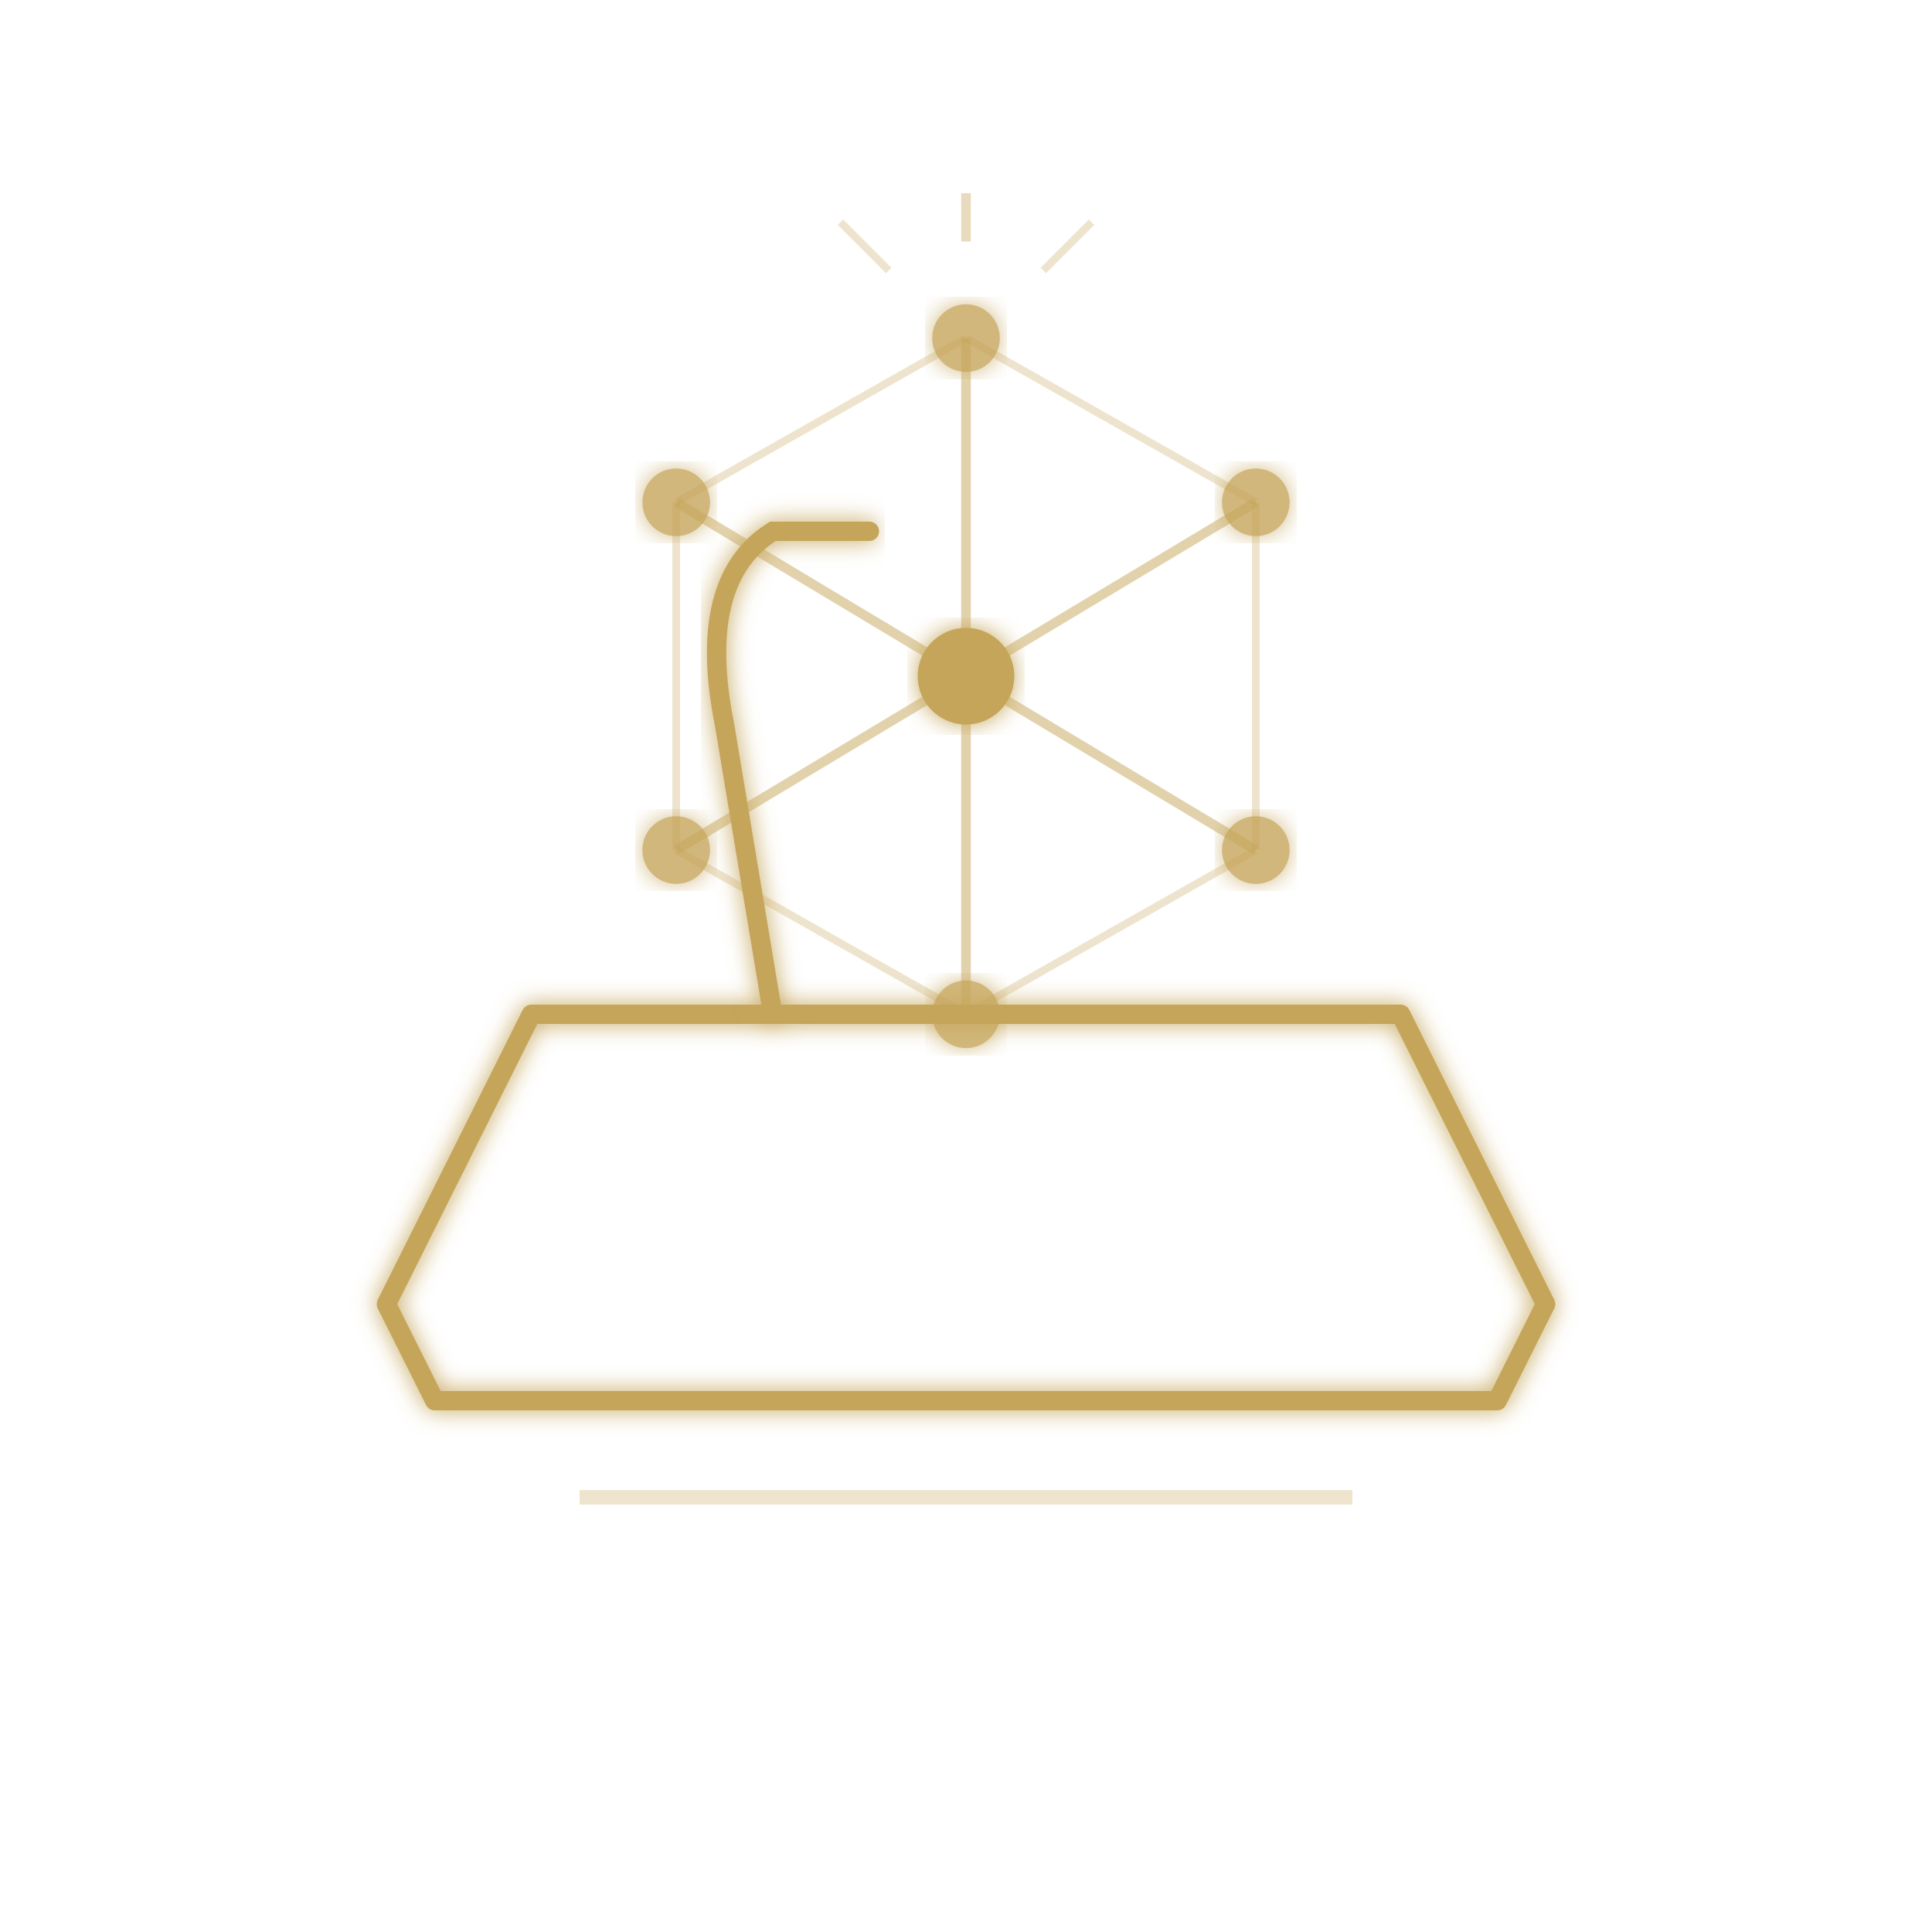
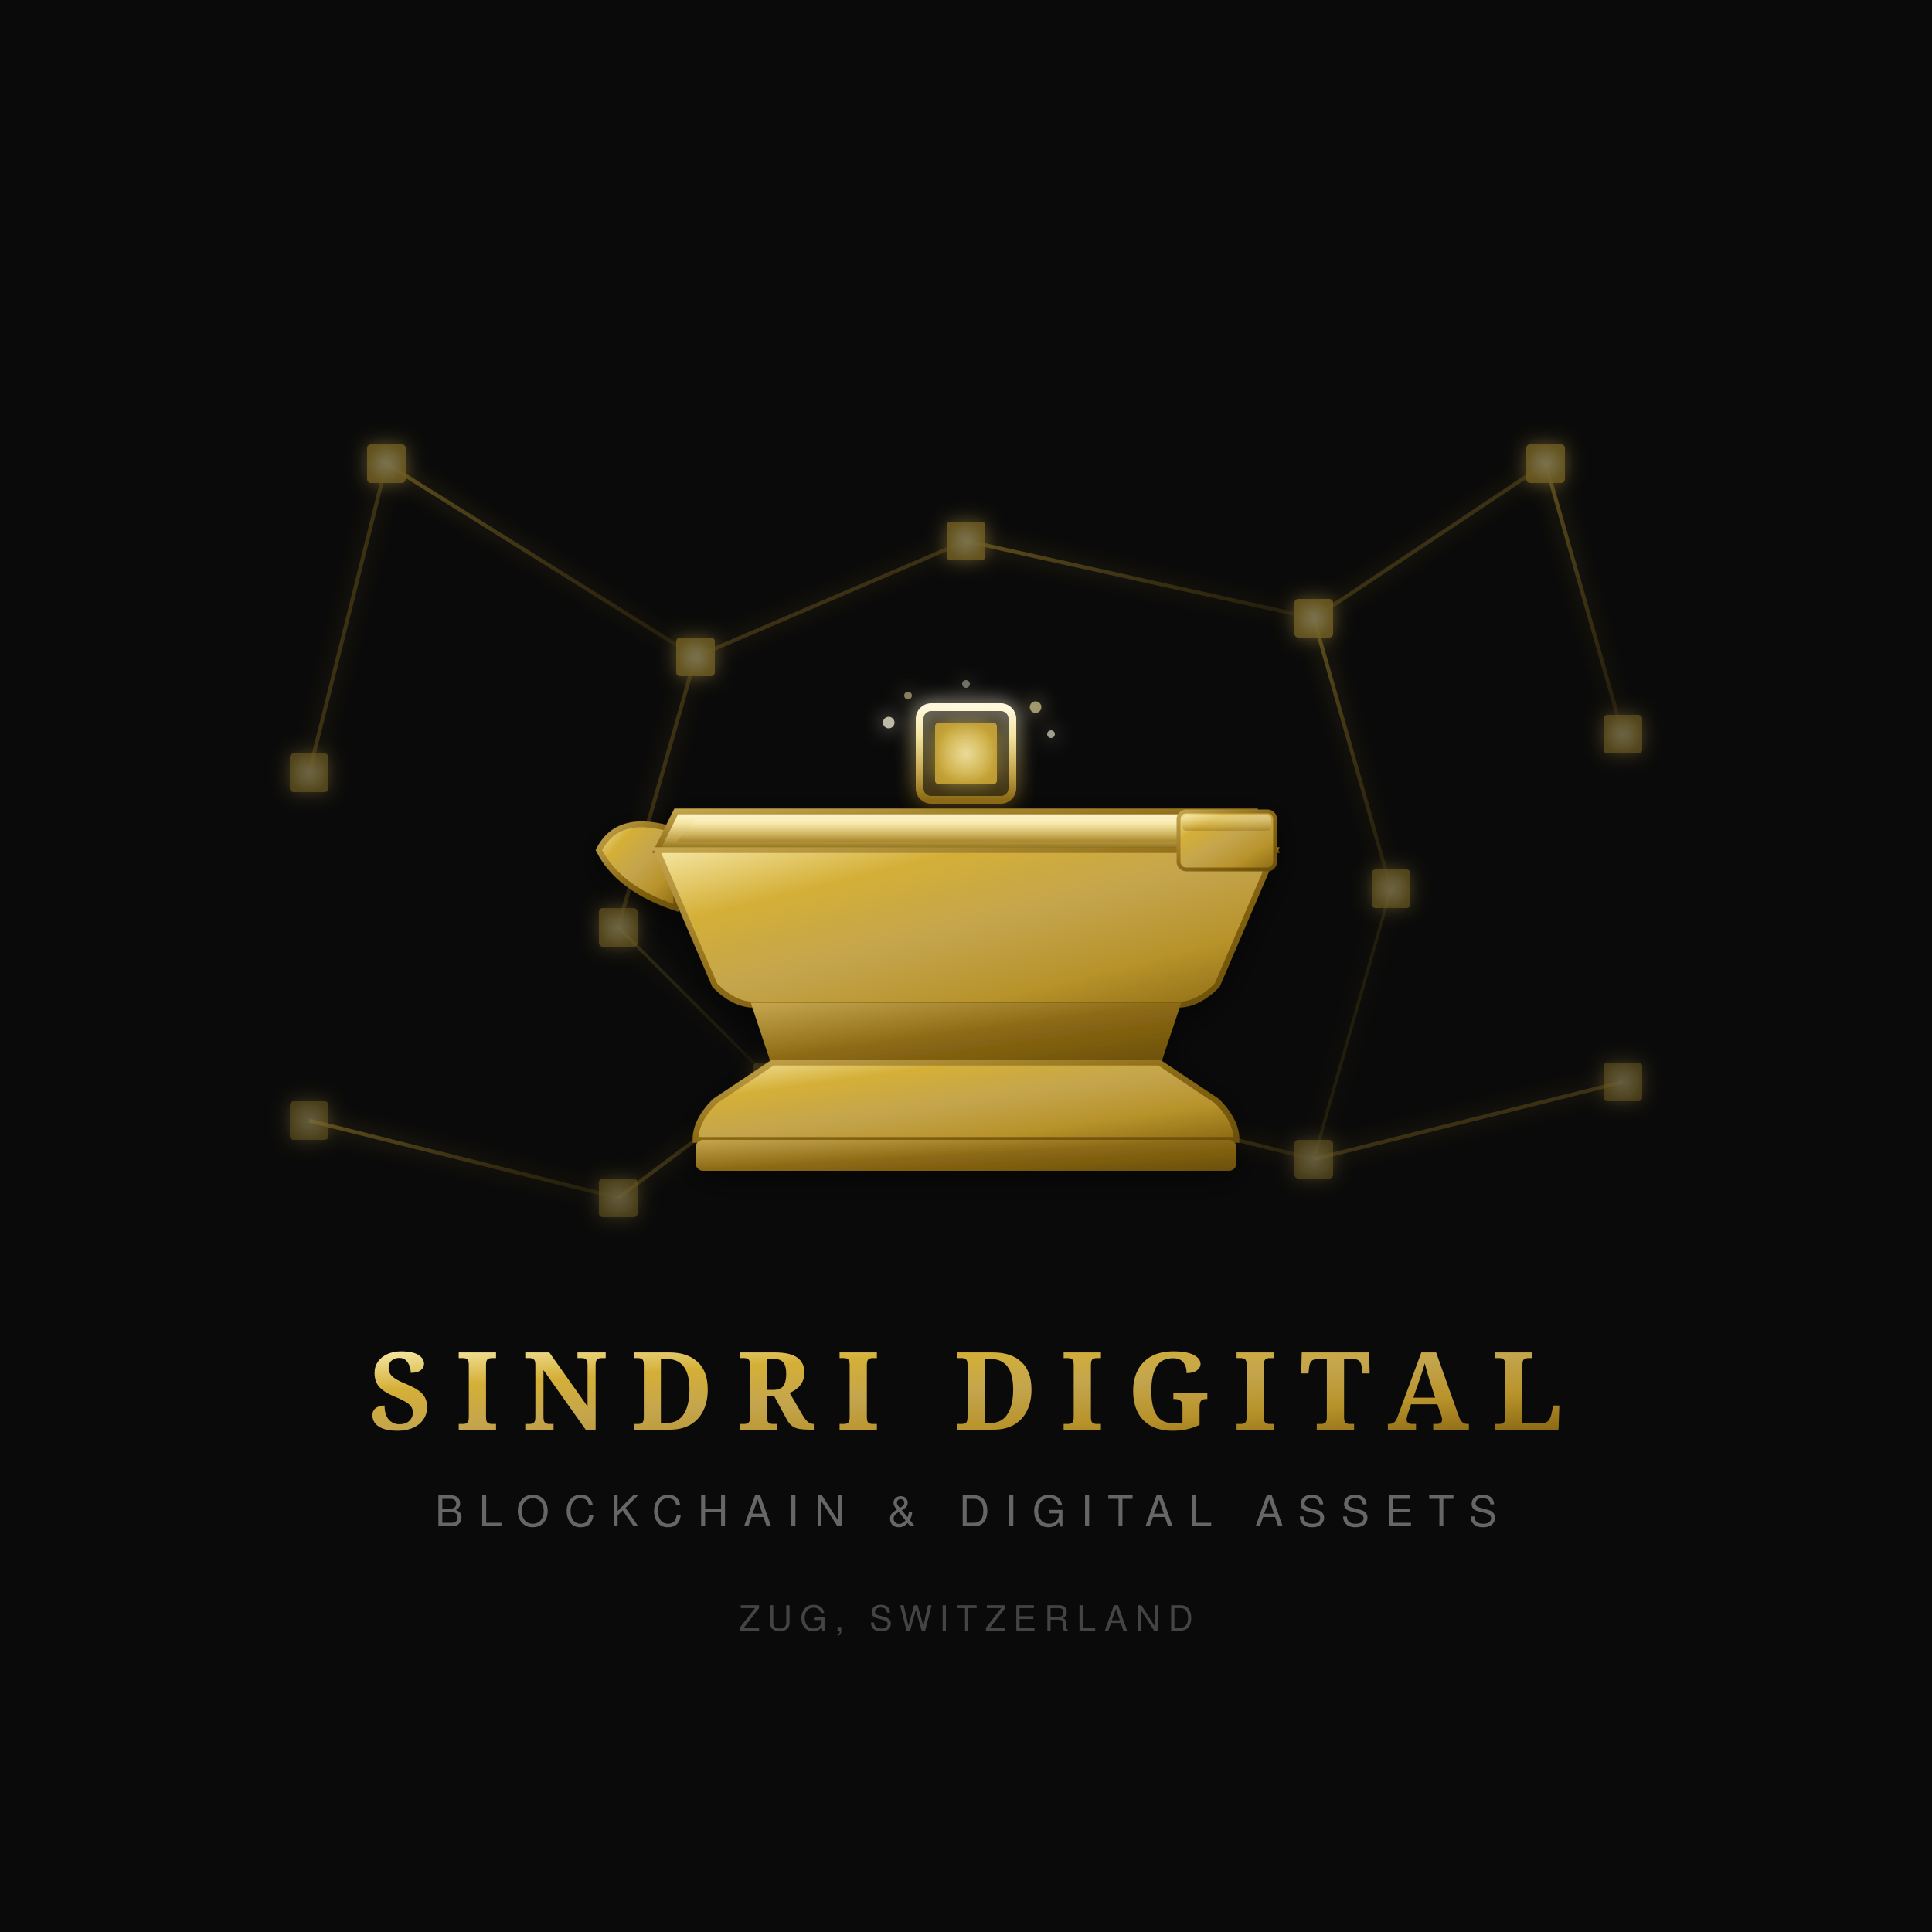
- <svg xmlns="http://www.w3.org/2000/svg" viewBox="0 0 200 200">
+ <svg xmlns="http://www.w3.org/2000/svg" viewBox="0 0 500 500" width="500" height="500">
  <defs>
-     <filter id="glow">
-       <feGaussianBlur stdDeviation="1.2" result="coloredBlur" />
+     <linearGradient id="goldMain2" x1="0%" y1="0%" x2="100%" y2="100%">
+       <stop offset="0%" style="stop-color:#F5E6A3" />
+       <stop offset="25%" style="stop-color:#D4AF37" />
+       <stop offset="50%" style="stop-color:#C4A54D" />
+       <stop offset="75%" style="stop-color:#B8932B" />
+       <stop offset="100%" style="stop-color:#8B6914" />
+     </linearGradient>
+     <linearGradient id="goldHL2" x1="0%" y1="0%" x2="0%" y2="100%">
+       <stop offset="0%" style="stop-color:#FFF8DC" />
+       <stop offset="30%" style="stop-color:#F5E6A3" />
+       <stop offset="70%" style="stop-color:#C4A54D" />
+       <stop offset="100%" style="stop-color:#8B6914" />
+     </linearGradient>
+     <linearGradient id="goldDk2" x1="0%" y1="0%" x2="100%" y2="100%">
+       <stop offset="0%" style="stop-color:#C4A54D" />
+       <stop offset="50%" style="stop-color:#8B6914" />
+       <stop offset="100%" style="stop-color:#6B4F0A" />
+     </linearGradient>
+     <linearGradient id="networkGold" x1="0%" y1="0%" x2="100%" y2="100%">
+       <stop offset="0%" style="stop-color:#D4AF37;stop-opacity:0.8" />
+       <stop offset="100%" style="stop-color:#8B6914;stop-opacity:0.3" />
+     </linearGradient>
+     <radialGradient id="nodeGlow" cx="50%" cy="50%" r="50%">
+       <stop offset="0%" style="stop-color:#F5E6A3" />
+       <stop offset="100%" style="stop-color:#D4AF37" />
+     </radialGradient>
+     <filter id="glow2">
+       <feGaussianBlur stdDeviation="2.5" result="coloredBlur" />
      <feMerge>
        <feMergeNode in="coloredBlur" />
        <feMergeNode in="SourceGraphic" />
      </feMerge>
    </filter>
+     <filter id="shadow2">
+       <feDropShadow dx="0" dy="2" stdDeviation="4" flood-color="#000000" flood-opacity="0.5" />
+     </filter>
  </defs>
-   <path d="M 40 135 L 55 105 L 145 105 L 160 135 L 155 145 L 45 145 Z" fill="none" stroke="#C5A55A" stroke-width="2" stroke-linejoin="round" filter="url(#glow)" />
-   <path d="M 80 105 L 75 75 Q 72 60, 80 55 L 90 55" fill="none" stroke="#C5A55A" stroke-width="2" stroke-linecap="round" filter="url(#glow)" />
-   <circle cx="100" cy="70" r="5" fill="#C5A55A" filter="url(#glow)" />
-   <circle cx="100" cy="35" r="3.5" fill="#C5A55A" opacity="0.8" filter="url(#glow)" />
-   <circle cx="130" cy="52" r="3.5" fill="#C5A55A" opacity="0.8" filter="url(#glow)" />
-   <circle cx="130" cy="88" r="3.5" fill="#C5A55A" opacity="0.8" filter="url(#glow)" />
-   <circle cx="100" cy="105" r="3.5" fill="#C5A55A" opacity="0.8" filter="url(#glow)" />
-   <circle cx="70" cy="88" r="3.5" fill="#C5A55A" opacity="0.8" filter="url(#glow)" />
-   <circle cx="70" cy="52" r="3.5" fill="#C5A55A" opacity="0.8" filter="url(#glow)" />
-   <line x1="100" y1="70" x2="100" y2="35" stroke="#C5A55A" stroke-width="1" opacity="0.5" />
-   <line x1="100" y1="70" x2="130" y2="52" stroke="#C5A55A" stroke-width="1" opacity="0.5" />
-   <line x1="100" y1="70" x2="130" y2="88" stroke="#C5A55A" stroke-width="1" opacity="0.5" />
-   <line x1="100" y1="70" x2="100" y2="105" stroke="#C5A55A" stroke-width="1" opacity="0.5" />
-   <line x1="100" y1="70" x2="70" y2="88" stroke="#C5A55A" stroke-width="1" opacity="0.5" />
-   <line x1="100" y1="70" x2="70" y2="52" stroke="#C5A55A" stroke-width="1" opacity="0.5" />
-   <line x1="100" y1="35" x2="130" y2="52" stroke="#C5A55A" stroke-width="0.8" opacity="0.3" />
-   <line x1="130" y1="52" x2="130" y2="88" stroke="#C5A55A" stroke-width="0.8" opacity="0.3" />
-   <line x1="130" y1="88" x2="100" y2="105" stroke="#C5A55A" stroke-width="0.8" opacity="0.3" />
-   <line x1="100" y1="105" x2="70" y2="88" stroke="#C5A55A" stroke-width="0.8" opacity="0.3" />
-   <line x1="70" y1="88" x2="70" y2="52" stroke="#C5A55A" stroke-width="0.8" opacity="0.3" />
-   <line x1="70" y1="52" x2="100" y2="35" stroke="#C5A55A" stroke-width="0.8" opacity="0.3" />
-   <line x1="100" y1="25" x2="100" y2="20" stroke="#C5A55A" stroke-width="1" opacity="0.4" />
-   <line x1="108" y1="28" x2="113" y2="23" stroke="#C5A55A" stroke-width="0.8" opacity="0.3" />
-   <line x1="92" y1="28" x2="87" y2="23" stroke="#C5A55A" stroke-width="0.8" opacity="0.3" />
-   <line x1="60" y1="155" x2="140" y2="155" stroke="#C5A55A" stroke-width="1.5" opacity="0.3" />
+   <rect width="500" height="500" fill="#0A0A0A" />
+   <g opacity="0.5" filter="url(#glow2)">
+     <line x1="100" y1="120" x2="180" y2="170" stroke="url(#networkGold)" stroke-width="1" />
+     <line x1="180" y1="170" x2="250" y2="140" stroke="url(#networkGold)" stroke-width="1" />
+     <line x1="250" y1="140" x2="340" y2="160" stroke="url(#networkGold)" stroke-width="1" />
+     <line x1="340" y1="160" x2="400" y2="120" stroke="url(#networkGold)" stroke-width="1" />
+     <line x1="180" y1="170" x2="160" y2="240" stroke="url(#networkGold)" stroke-width="1" />
+     <line x1="340" y1="160" x2="360" y2="230" stroke="url(#networkGold)" stroke-width="1" />
+     <line x1="100" y1="120" x2="80" y2="200" stroke="url(#networkGold)" stroke-width="1" />
+     <line x1="400" y1="120" x2="420" y2="190" stroke="url(#networkGold)" stroke-width="1" />
+     <line x1="80" y1="290" x2="160" y2="310" stroke="url(#networkGold)" stroke-width="1" />
+     <line x1="160" y1="310" x2="200" y2="280" stroke="url(#networkGold)" stroke-width="1" />
+     <line x1="340" y1="300" x2="420" y2="280" stroke="url(#networkGold)" stroke-width="1" />
+     <line x1="300" y1="290" x2="340" y2="300" stroke="url(#networkGold)" stroke-width="1" />
+     <line x1="160" y1="240" x2="200" y2="280" stroke="url(#networkGold)" stroke-width="0.8" opacity="0.5" />
+     <line x1="360" y1="230" x2="340" y2="300" stroke="url(#networkGold)" stroke-width="0.8" opacity="0.5" />
+     <line x1="80" y1="200" x2="80" y2="290" stroke="url(#networkGold)" stroke-width="0.8" opacity="0.5" />
+     <line x1="420" y1="190" x2="420" y2="280" stroke="url(#networkGold)" stroke-width="0.8" opacity="0.5" />
+     <rect x="95" y="115" width="10" height="10" rx="1" fill="url(#nodeGlow)" opacity="0.8" />
+     <rect x="175" y="165" width="10" height="10" rx="1" fill="url(#nodeGlow)" opacity="0.8" />
+     <rect x="245" y="135" width="10" height="10" rx="1" fill="url(#nodeGlow)" opacity="0.8" />
+     <rect x="335" y="155" width="10" height="10" rx="1" fill="url(#nodeGlow)" opacity="0.8" />
+     <rect x="395" y="115" width="10" height="10" rx="1" fill="url(#nodeGlow)" opacity="0.8" />
+     <rect x="75" y="195" width="10" height="10" rx="1" fill="url(#nodeGlow)" opacity="0.6" />
+     <rect x="155" y="235" width="10" height="10" rx="1" fill="url(#nodeGlow)" opacity="0.6" />
+     <rect x="355" y="225" width="10" height="10" rx="1" fill="url(#nodeGlow)" opacity="0.6" />
+     <rect x="415" y="185" width="10" height="10" rx="1" fill="url(#nodeGlow)" opacity="0.6" />
+     <rect x="75" y="285" width="10" height="10" rx="1" fill="url(#nodeGlow)" opacity="0.5" />
+     <rect x="155" y="305" width="10" height="10" rx="1" fill="url(#nodeGlow)" opacity="0.5" />
+     <rect x="195" y="275" width="10" height="10" rx="1" fill="url(#nodeGlow)" opacity="0.5" />
+     <rect x="295" y="285" width="10" height="10" rx="1" fill="url(#nodeGlow)" opacity="0.5" />
+     <rect x="335" y="295" width="10" height="10" rx="1" fill="url(#nodeGlow)" opacity="0.5" />
+     <rect x="415" y="275" width="10" height="10" rx="1" fill="url(#nodeGlow)" opacity="0.5" />
+   </g>
+   <g transform="translate(250, 230)" filter="url(#shadow2)">
+     <path d="M-75,-15 Q-90,-20 -95,-10 Q-90,0 -75,5 Z" fill="url(#goldMain2)" stroke="url(#goldDk2)" stroke-width="1.5" />
+     <path d="M-75,-20 L75,-20 L80,-10 L-80,-10 Z" fill="url(#goldHL2)" stroke="url(#goldDk2)" stroke-width="1.5" />
+     <path d="M-80,-10 L80,-10 L65,25 Q60,30 55,30 L-55,30 Q-60,30 -65,25 Z" fill="url(#goldMain2)" stroke="url(#goldDk2)" stroke-width="1.5" />
+     <path d="M-55,30 L55,30 L50,45 L-50,45 Z" fill="url(#goldDk2)" stroke="url(#goldDk2)" stroke-width="1" />
+     <path d="M-50,45 L50,45 L65,55 Q70,60 70,65 L-70,65 Q-70,60 -65,55 Z" fill="url(#goldMain2)" stroke="url(#goldDk2)" stroke-width="1.5" />
+     <rect x="-70" y="65" width="140" height="8" rx="2" fill="url(#goldDk2)" />
+     <path d="M-70,-18 L70,-18 L75,-12 L-75,-12 Z" fill="url(#goldHL2)" opacity="0.4" />
+     <rect x="55" y="-20" width="25" height="15" rx="2" fill="url(#goldMain2)" stroke="url(#goldDk2)" stroke-width="1" />
+     <rect x="56" y="-19" width="23" height="4" rx="1" fill="url(#goldHL2)" opacity="0.4" />
+   </g>
+   <g transform="translate(250, 195)" filter="url(#glow2)">
+     <rect x="-12" y="-12" width="24" height="24" rx="3" fill="none" stroke="url(#goldHL2)" stroke-width="2" />
+     <rect x="-8" y="-8" width="16" height="16" rx="1" fill="url(#nodeGlow)" opacity="0.8" />
+     <circle cx="-20" cy="-8" r="1.5" fill="#FFF8DC" opacity="0.7" />
+     <circle cx="22" cy="-5" r="1" fill="#FFF8DC" opacity="0.6" />
+     <circle cx="-15" cy="-15" r="1" fill="#F5E6A3" opacity="0.5" />
+     <circle cx="18" cy="-12" r="1.5" fill="#F5E6A3" opacity="0.6" />
+     <circle cx="0" cy="-18" r="1" fill="#FFF8DC" opacity="0.4" />
+   </g>
+   <text x="250" y="370" text-anchor="middle" fill="url(#goldMain2)" font-family="Georgia, serif" font-size="28" font-weight="bold" letter-spacing="6">SINDRI DIGITAL</text>
+   <text x="250" y="395" text-anchor="middle" fill="#666666" font-family="Helvetica, Arial, sans-serif" font-size="11" letter-spacing="4">BLOCKCHAIN &amp; DIGITAL ASSETS</text>
+   <line x1="170" y1="405" x2="330" y2="405" stroke="url(#goldMain2)" stroke-width="0.5" opacity="0.5" />
+   <text x="250" y="422" text-anchor="middle" fill="#444444" font-family="Helvetica, Arial, sans-serif" font-size="9" letter-spacing="2">ZUG, SWITZERLAND</text>
</svg>
